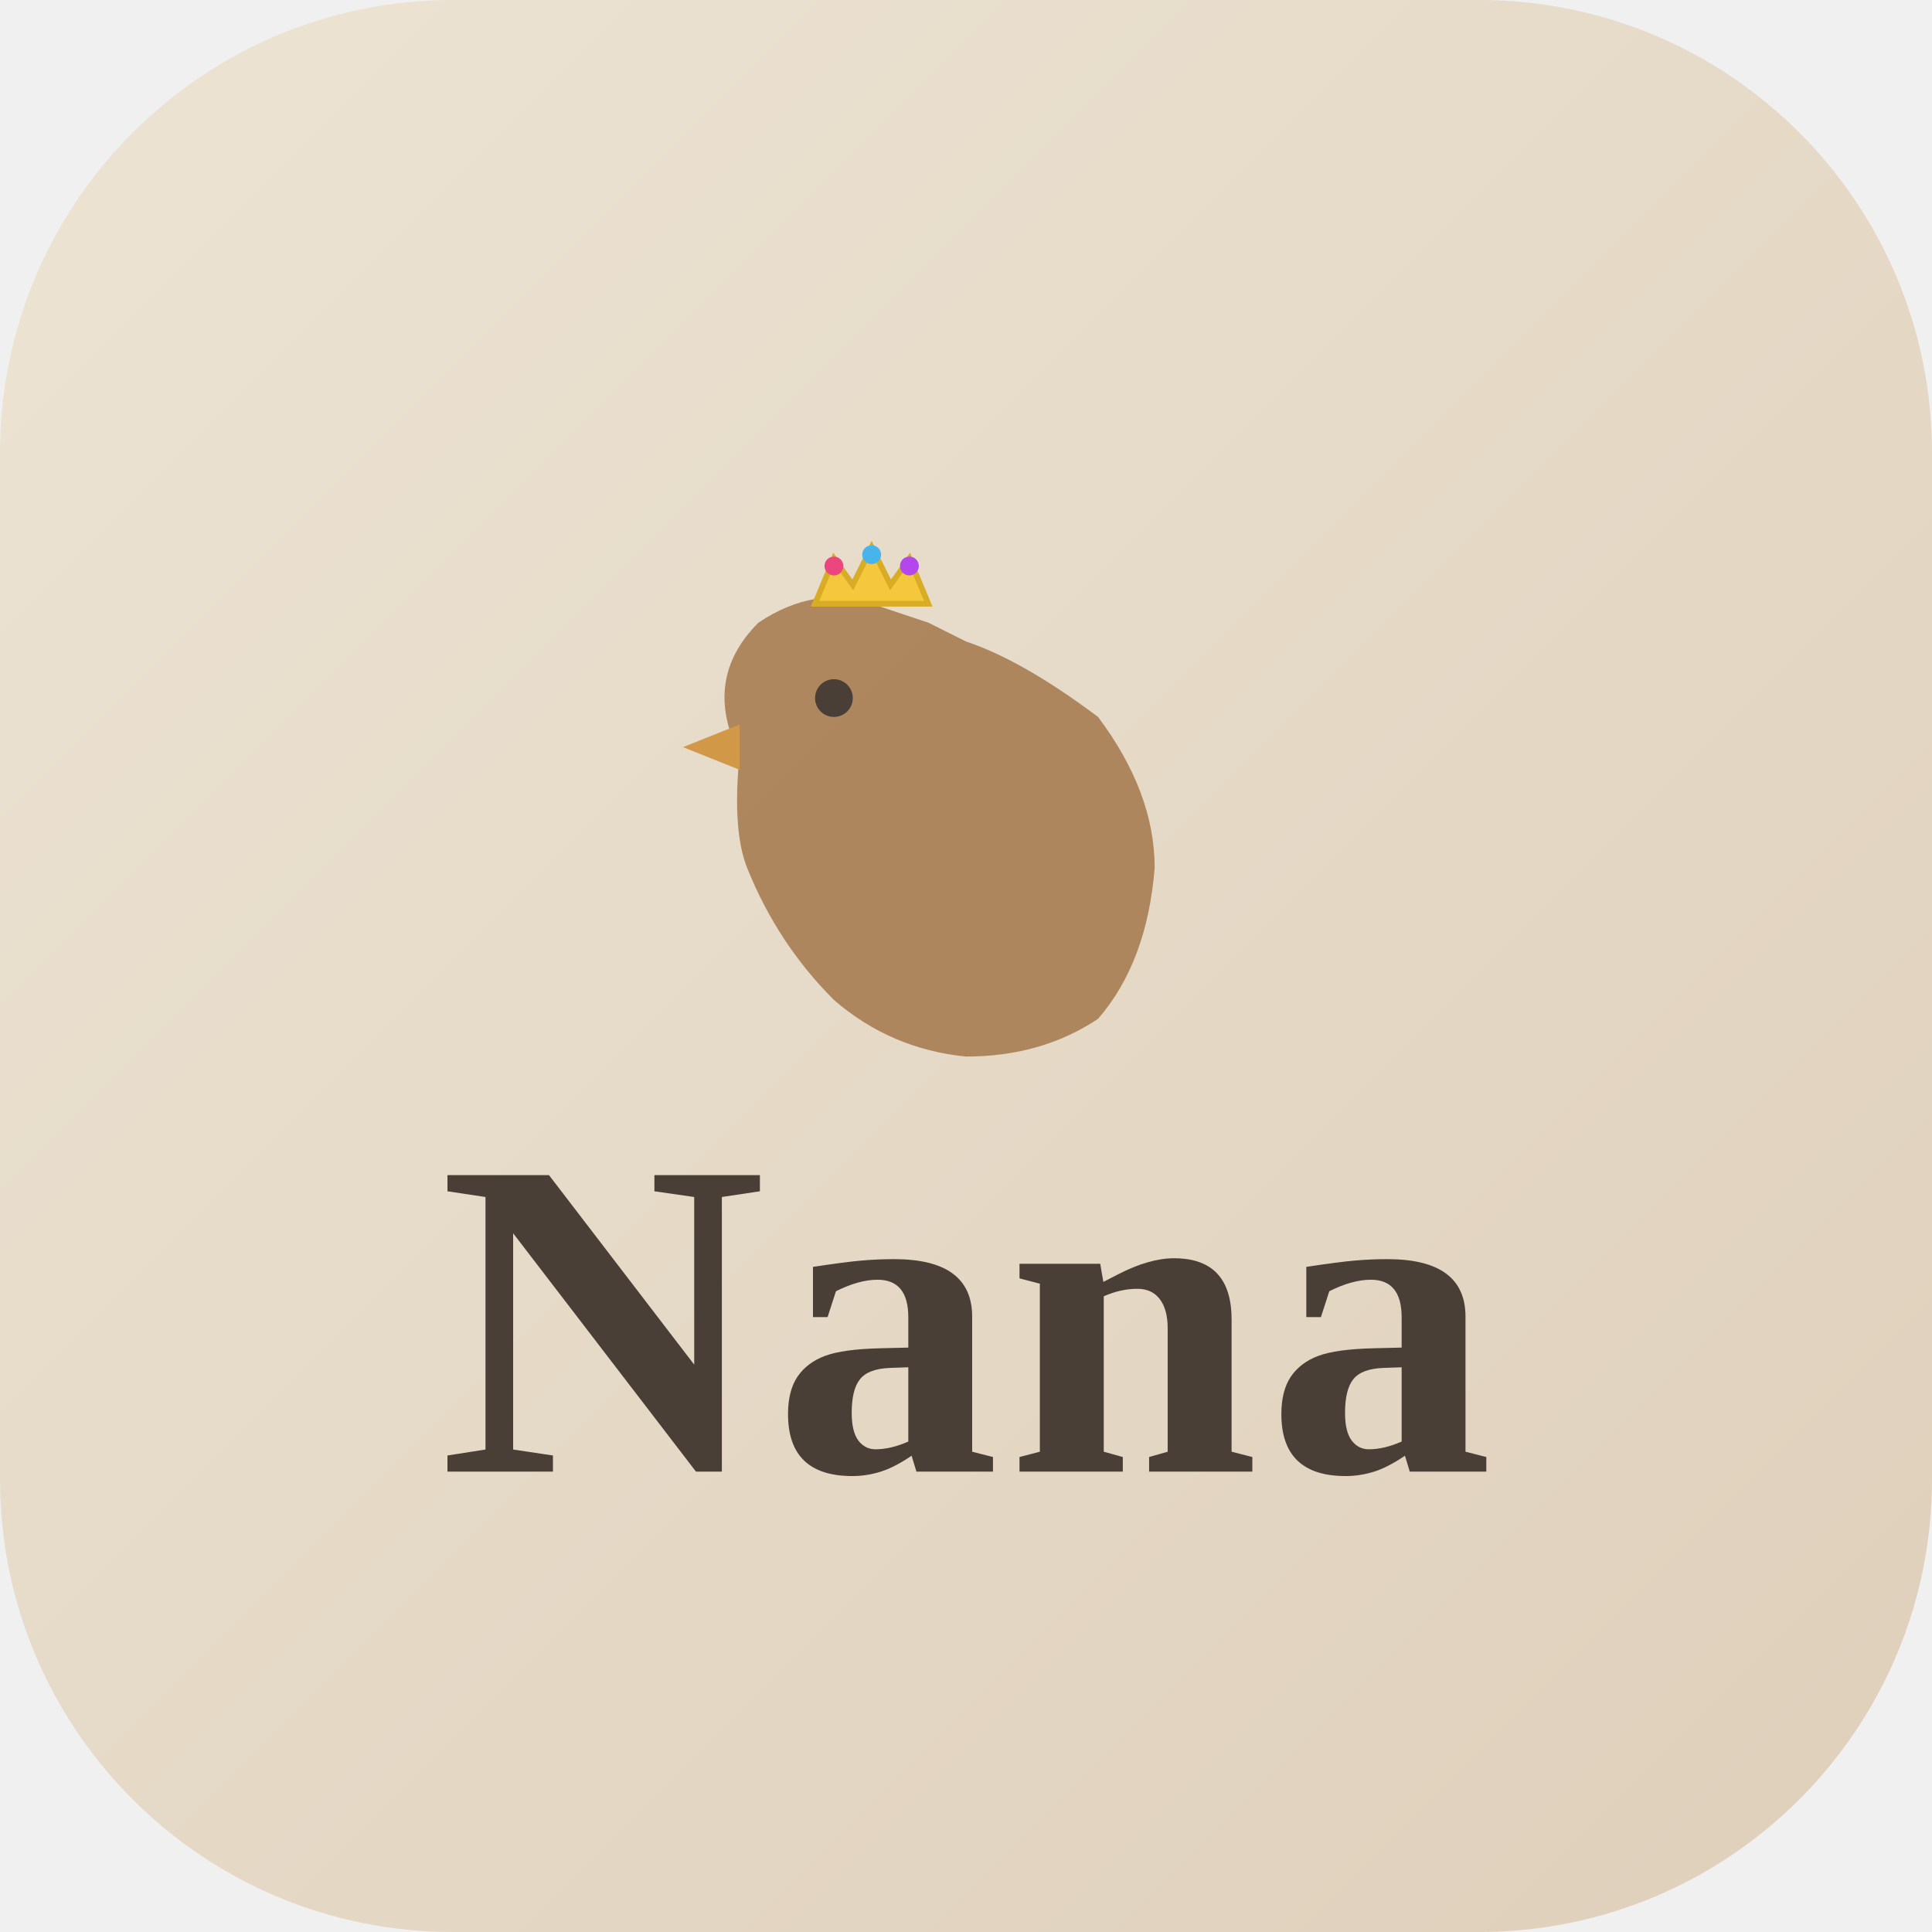
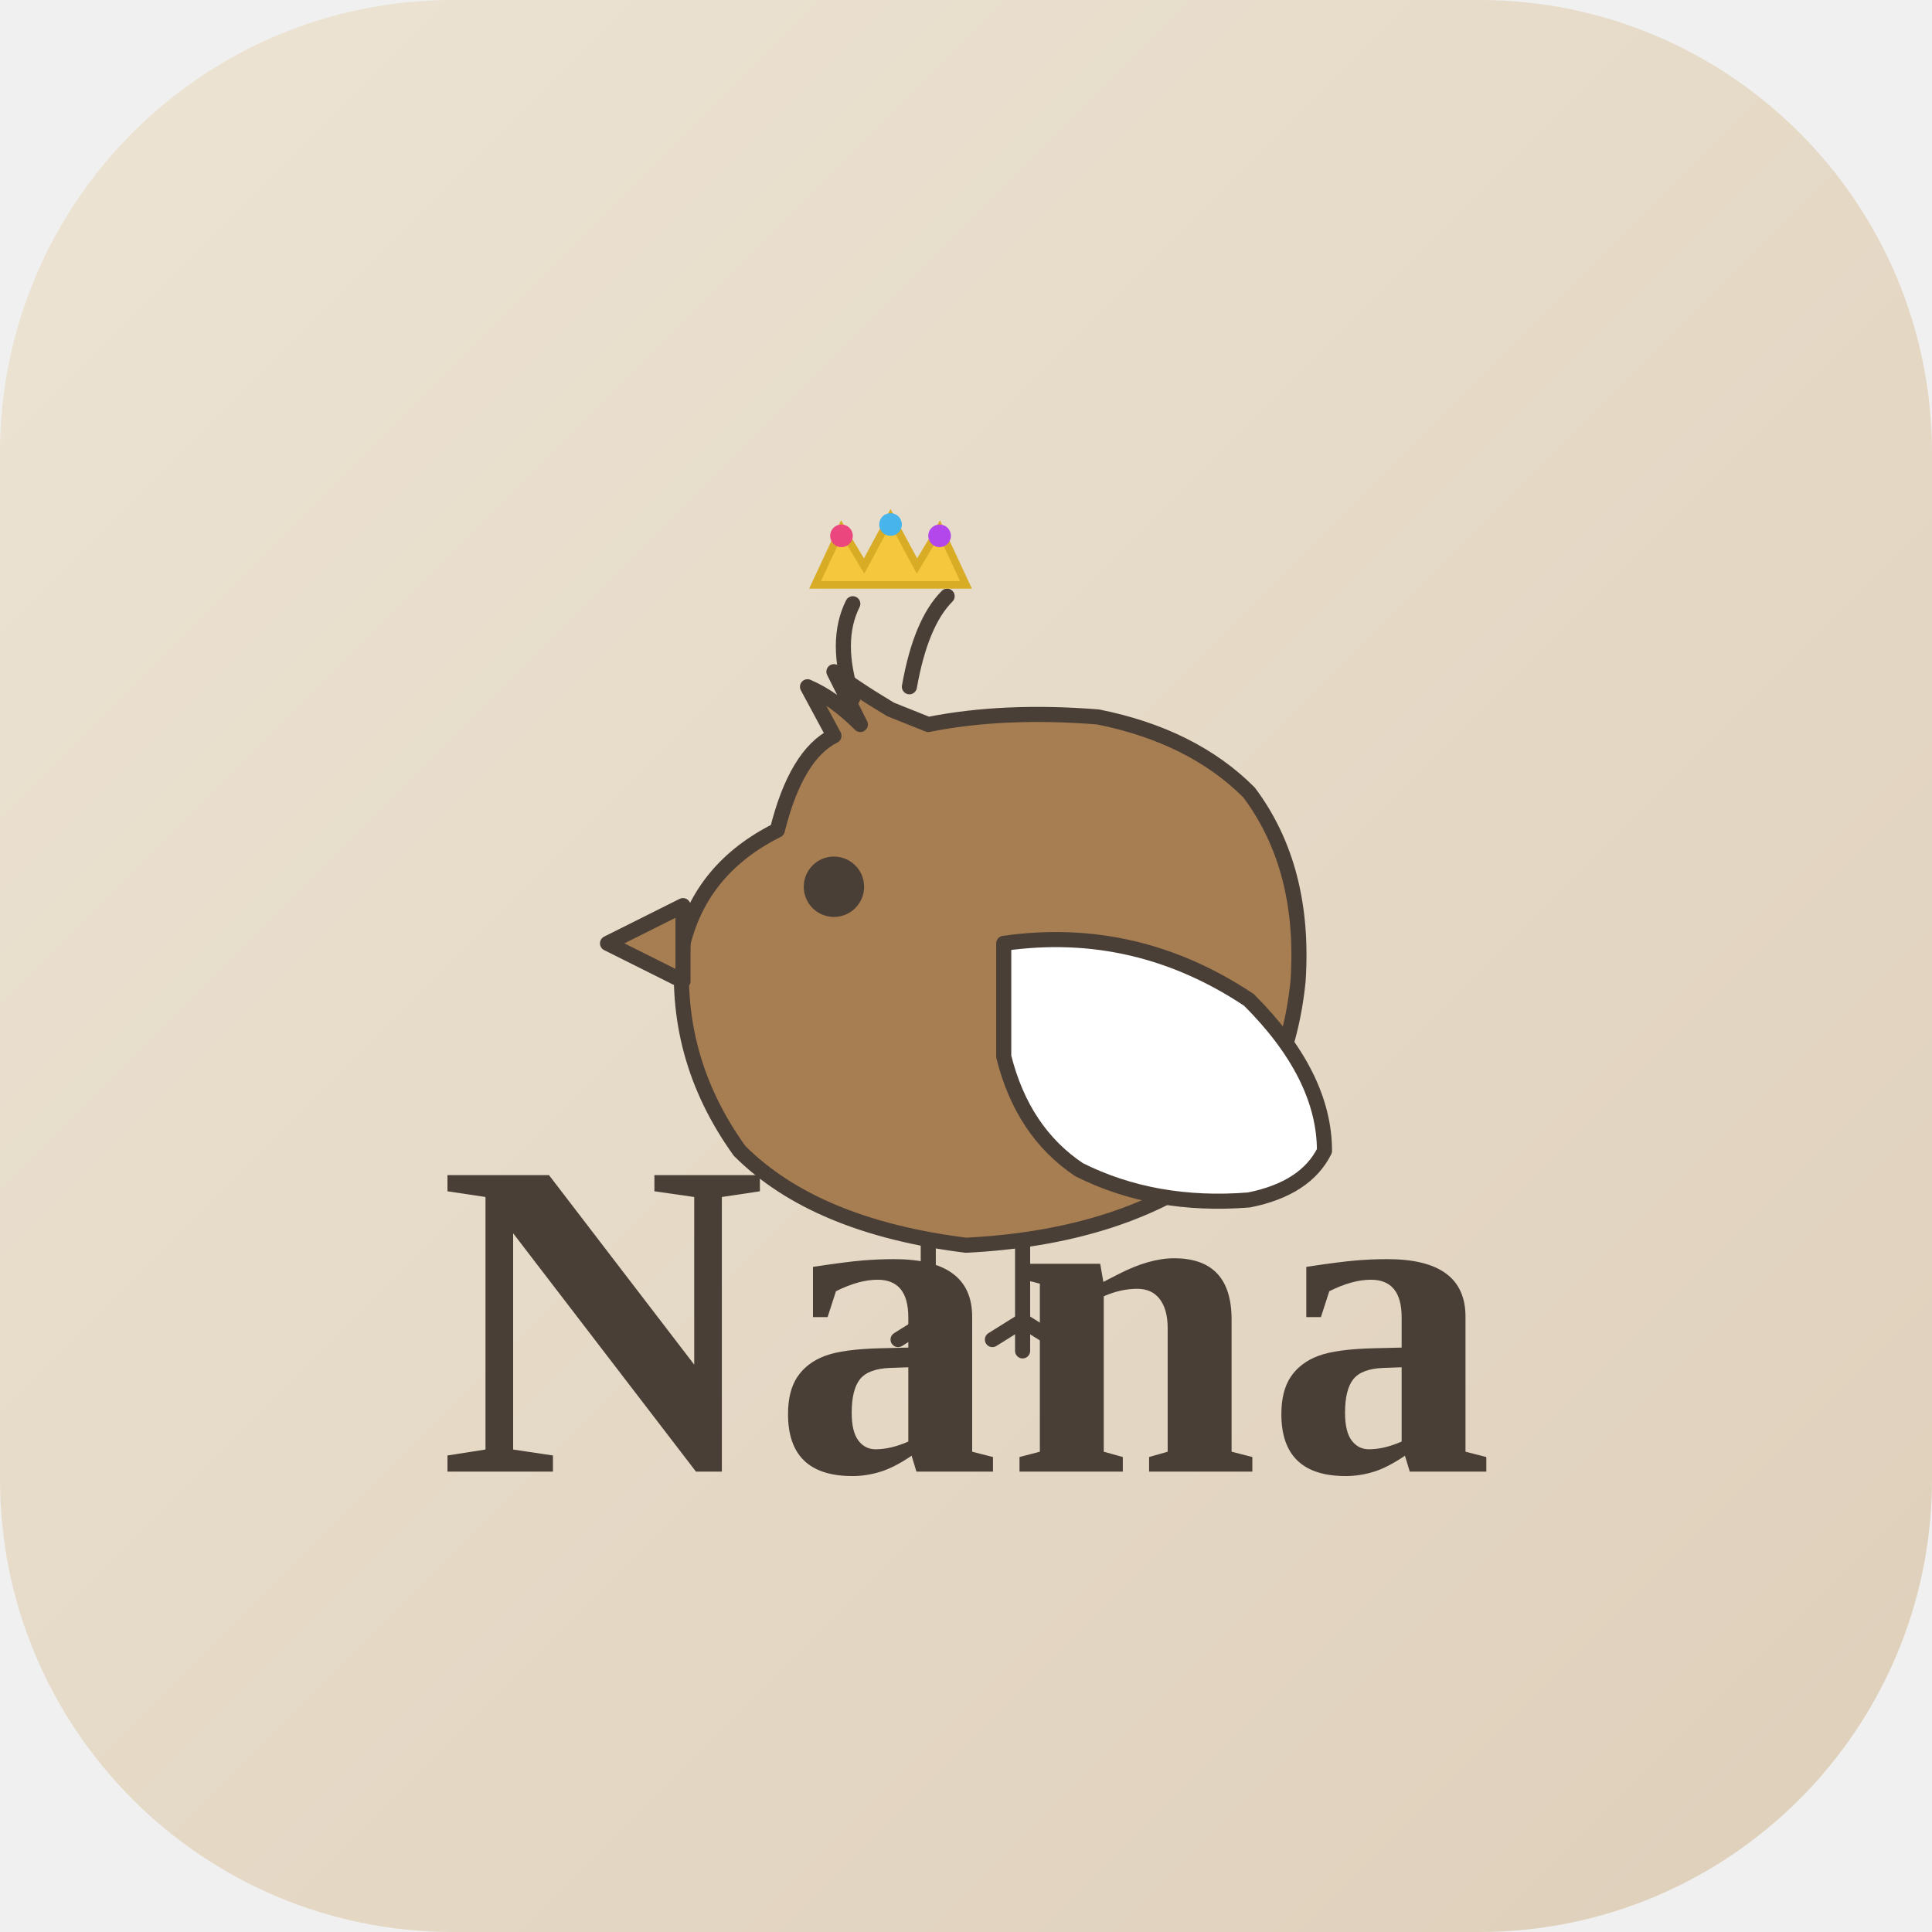
<svg xmlns="http://www.w3.org/2000/svg" viewBox="0 0 512 512">
  <defs>
    <linearGradient id="warmBeigeGradient512" x1="0%" y1="0%" x2="100%" y2="100%">
      <stop offset="0%" style="stop-color:hsl(40 40% 88%);stop-opacity:1" />
      <stop offset="100%" style="stop-color:hsl(35 35% 80%);stop-opacity:1" />
    </linearGradient>
  </defs>
  <rect width="512" height="512" rx="120" fill="url(#warmBeigeGradient512)" />
-   <g transform="translate(256, 220)">
-     <path d="M -60,-20              Q -70,-40 -55,-55              Q -40,-65 -25,-60              L -10,-55              L 0,-50              Q 15,-45 35,-30              Q 50,-10 50,10              Q 48,35 35,50              Q 20,60 0,60              Q -20,58 -35,45              Q -50,30 -58,10              Q -62,0 -60,-20 Z" fill="hsl(30 34% 49%)" opacity="0.9" />
-     <circle cx="-35" cy="-35" r="5" fill="hsl(28 16% 25%)" />
-     <path d="M -60,-28 L -75,-22 L -60,-16 Z" fill="hsl(35 60% 55%)" />
-     <g transform="translate(-25, -60)">
-       <path d="M -15,0 L -10,-12 L -5,-5 L 0,-15 L 5,-5 L 10,-12 L 15,0 Z" fill="hsl(45 90% 60%)" stroke="hsl(45 70% 50%)" stroke-width="1.5" />
-       <circle cx="-10" cy="-10" r="2.5" fill="hsl(340 80% 60%)" />
-       <circle cx="0" cy="-13" r="2.5" fill="hsl(200 80% 60%)" />
-       <circle cx="10" cy="-10" r="2.5" fill="hsl(280 80% 60%)" />
+   <g transform="translate(256, 250)">
+     <path d="M -50,-30              Q -70,-20 -75,0              Q -78,30 -60,55              Q -40,75 0,80              Q 40,78 65,60              Q 85,40 88,10              Q 90,-20 75,-40              Q 60,-55 35,-60              Q 10,-62 -10,-58              L -20,-62              Q -30,-68 -35,-72              L -28,-58              Q -35,-65 -42,-68              L -35,-55              Q -45,-50 -50,-30 Z" fill="hsl(30 34% 49%)" stroke="hsl(28 16% 25%)" stroke-width="4" stroke-linejoin="round" />
+     <path d="M 10,0              Q 45,-5 75,15              Q 95,35 95,55              Q 90,65 75,68              Q 50,70 30,60              Q 15,50 10,30              L 10,0 Z" fill="white" stroke="hsl(28 16% 25%)" stroke-width="4" stroke-linejoin="round" />
+     <circle cx="-35" cy="-15" r="8" fill="hsl(28 16% 25%)" />
+     <path d="M -75,-10 L -95,0 L -75,10 Z" fill="hsl(30 34% 49%)" stroke="hsl(28 16% 25%)" stroke-width="4" stroke-linejoin="round" />
+     <g stroke="hsl(28 16% 25%)" stroke-width="4" stroke-linecap="round" fill="none">
+       <line x1="-10" y1="80" x2="-10" y2="100" />
+       <path d="M -10,100 L -18,105 M -10,100 L -10,108 M -10,100 L -2,105" />
+       <line x1="15" y1="80" x2="15" y2="100" />
+       <path d="M 15,100 L 7,105 M 15,100 L 15,108 M 15,100 L 23,105" />
+     </g>
+     <g stroke="hsl(28 16% 25%)" stroke-width="4" stroke-linecap="round" fill="none">
+       <path d="M -30,-65 Q -35,-80 -30,-90" />
+       <path d="M -15,-68 Q -12,-85 -5,-92" />
+     </g>
+     <g transform="translate(-20, -95)">
+       <path d="M -20,0 L -13,-15 L -7,-5 L 0,-18 L 7,-5 L 13,-15 L 20,0 Z" fill="hsl(45 90% 60%)" stroke="hsl(45 70% 50%)" stroke-width="2" />
+       <circle cx="-13" cy="-13" r="3" fill="hsl(340 80% 60%)" />
+       <circle cx="0" cy="-16" r="3" fill="hsl(200 80% 60%)" />
+       <circle cx="13" cy="-13" r="3" fill="hsl(280 80% 60%)" />
    </g>
  </g>
  <text x="256" y="390" font-size="120" font-weight="700" text-anchor="middle" font-family="Georgia, 'Times New Roman', serif" fill="hsl(28 16% 25%)" letter-spacing="2">Nana</text>
</svg>
